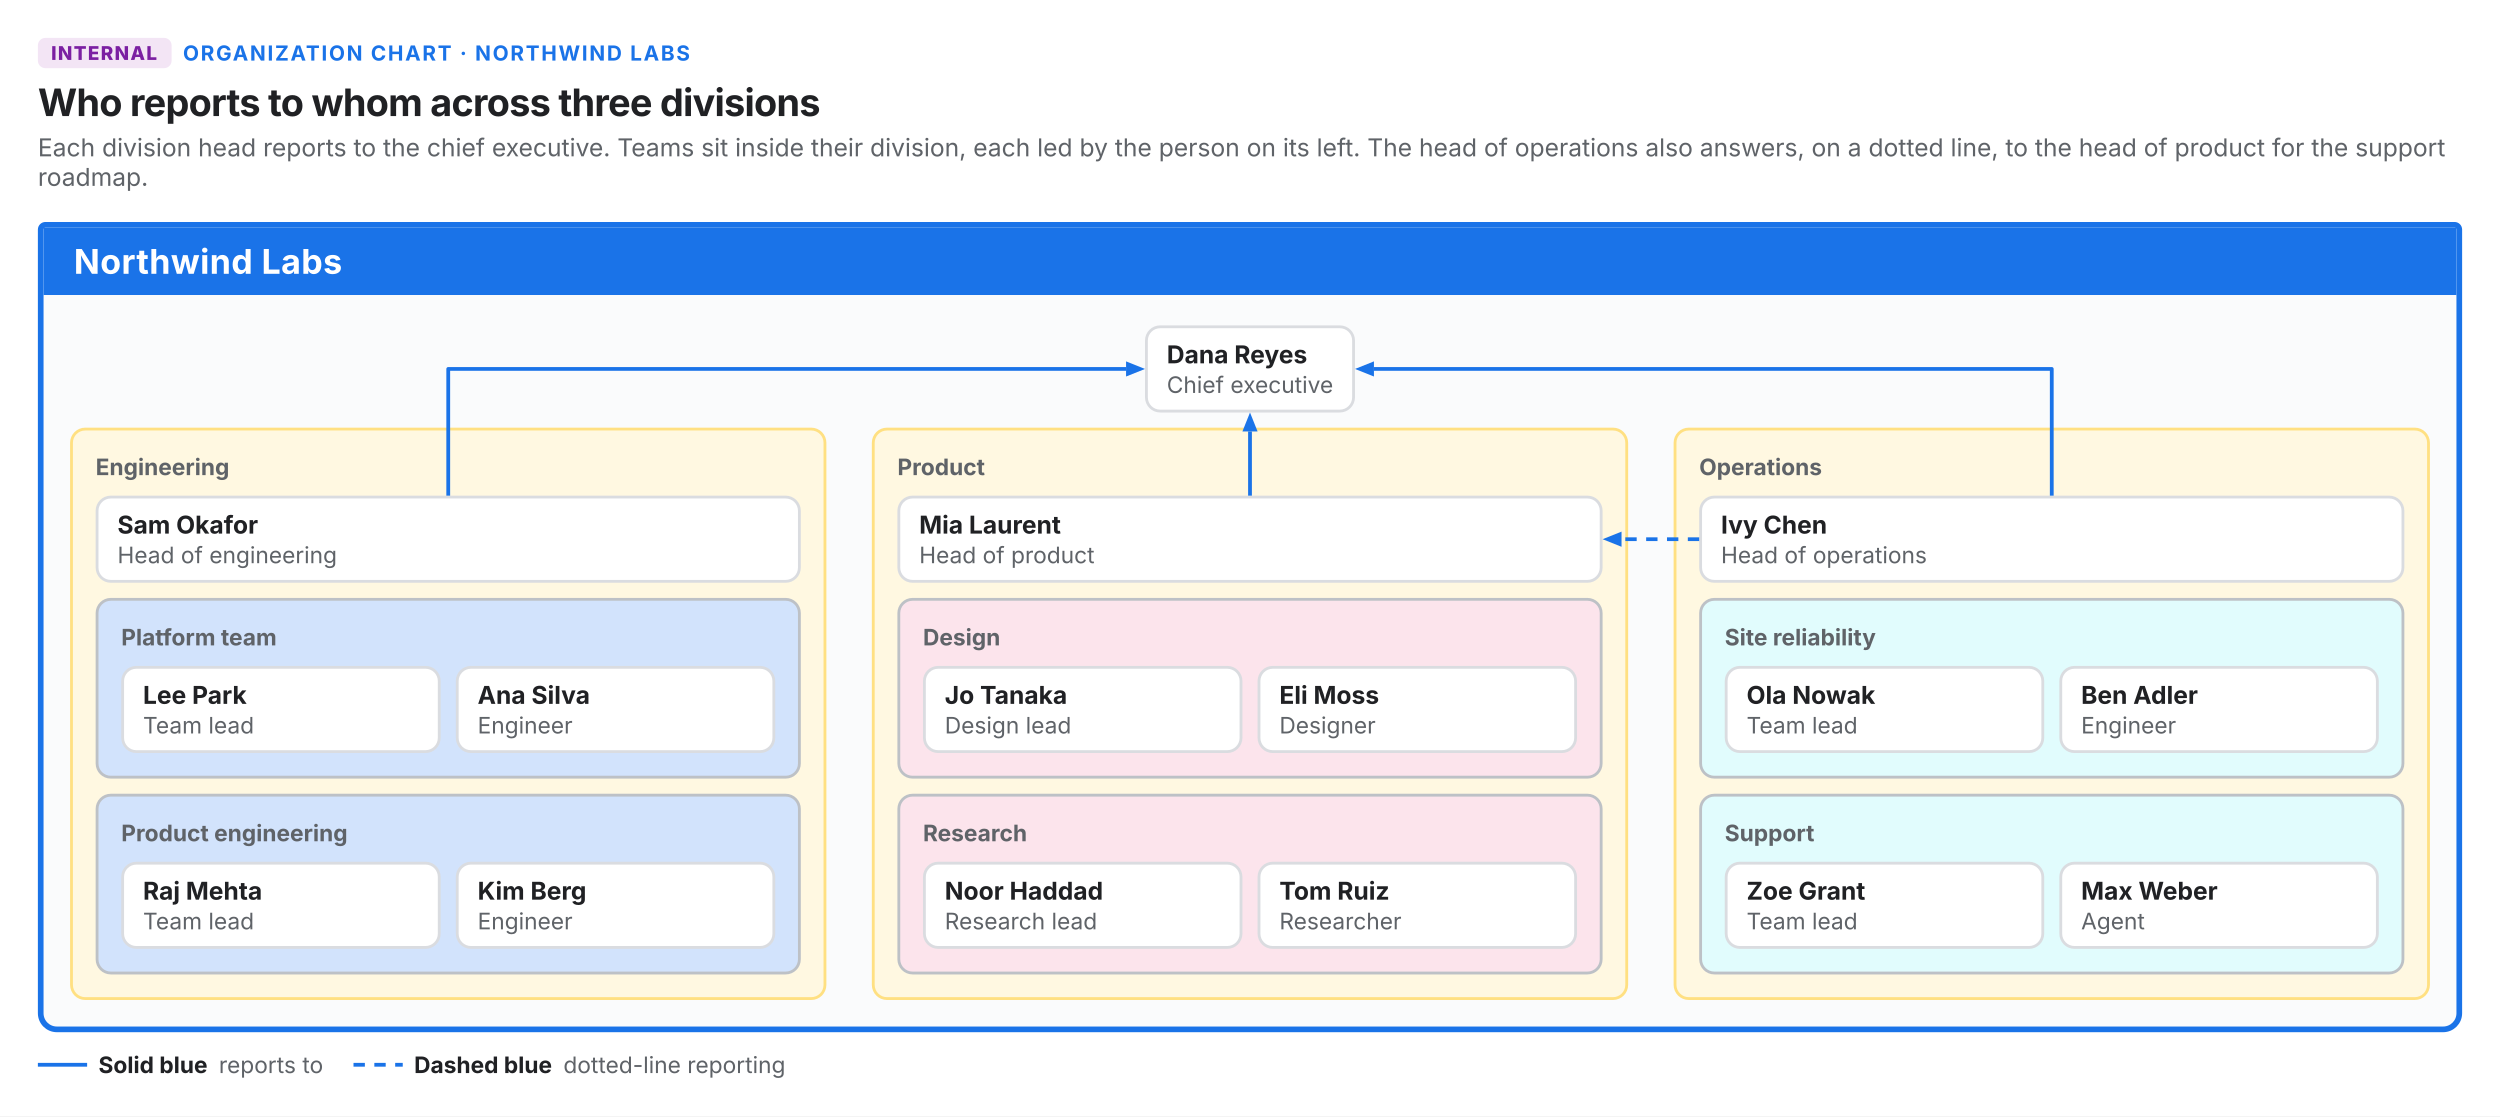
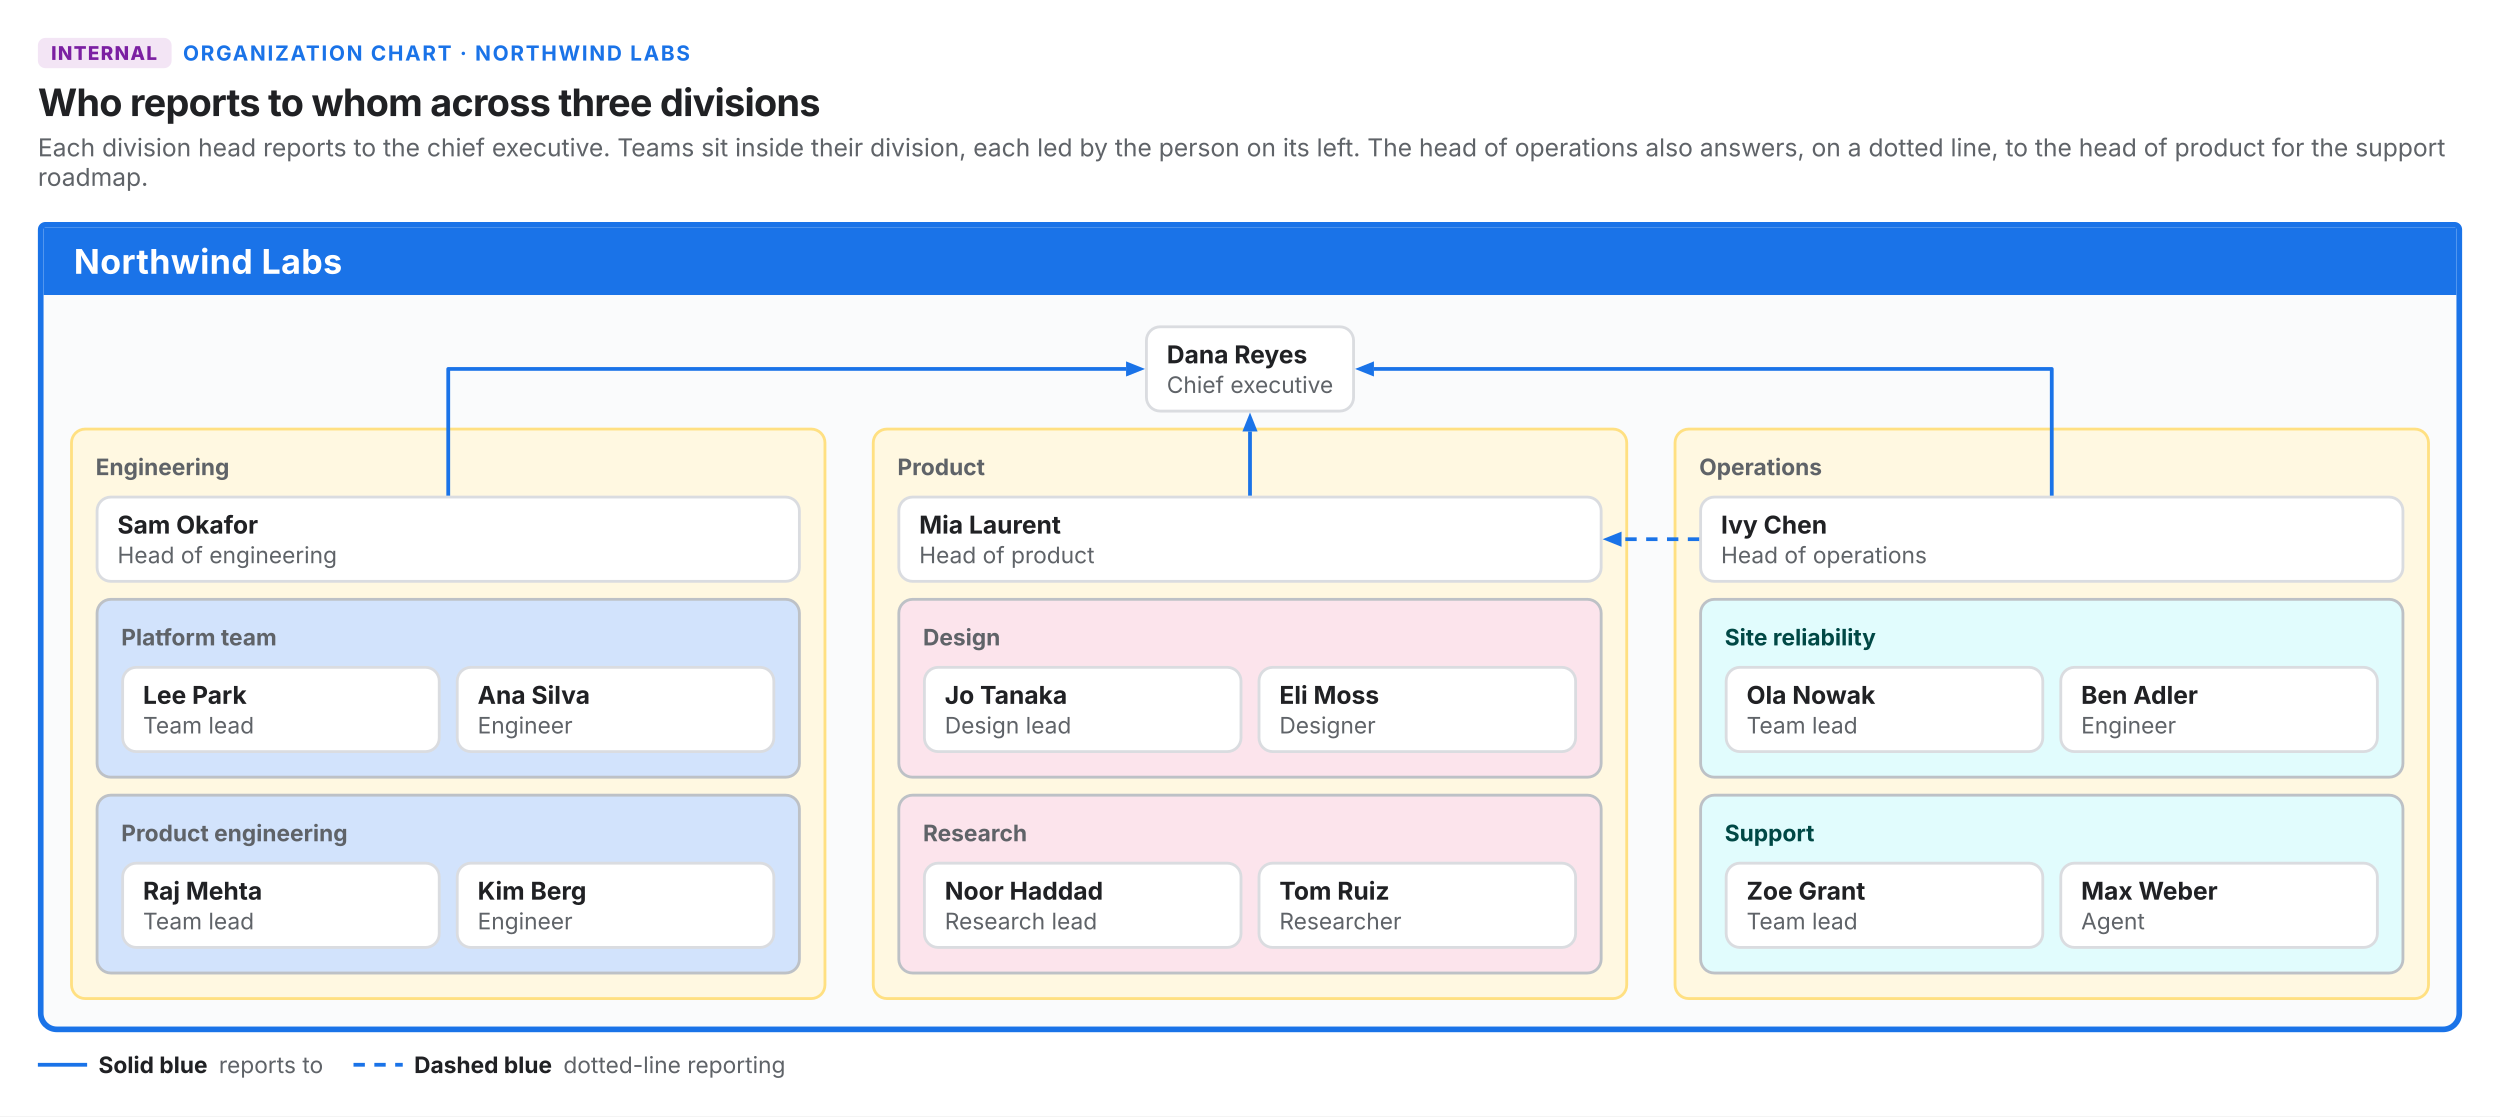
<svg xmlns="http://www.w3.org/2000/svg" width="1320" height="589.4" viewBox="0 0 1320 589.4">
  <rect x="0" y="0" width="1320" height="589.4" fill="#FFFFFF" />
  <defs>
    <marker id="arrow-center-blue" viewBox="0 0 10 8" refX="10" refY="4" markerWidth="10" markerHeight="8" markerUnits="userSpaceOnUse" orient="auto">
      <path d="M 0 0 L 10 4 L 0 8 Z" fill="#1A73E8" />
    </marker>
    <marker id="arrow-center-dash" viewBox="0 0 10 8" refX="10" refY="4" markerWidth="10" markerHeight="8" markerUnits="userSpaceOnUse" orient="auto">
      <path d="M 0 0 L 10 4 L 0 8 Z" fill="#1A73E8" />
    </marker>
  </defs>
  <g data-id="" data-tag="Page">
    <g data-id="/kicker" data-tag="Kicker">
      <rect x="20" y="20" width="70.61" height="16" rx="4" fill="#F3E5F5" />
      <text x="27" y="31.64" xml:space="preserve" font-family="Inter" font-size="10" font-weight="800" letter-spacing="0.7" fill="#7B1FA2">INTERNAL</text>
      <text x="96.61" y="32" xml:space="preserve" font-family="Inter" font-size="11" font-weight="700" letter-spacing="0.88" fill="#1A73E8">ORGANIZATION CHART · NORTHWIND LABS</text>
    </g>
    <g data-id="/title" data-tag="Title">
      <text x="20" y="61.28" xml:space="preserve" font-family="Inter" font-size="20" font-weight="700" letter-spacing="-0.4" fill="#202124">Who reports to whom across three divisions</text>
    </g>
    <g data-id="/lede" data-tag="Lede">
      <text x="20" y="82.53" xml:space="preserve" font-family="Inter" font-size="13" font-weight="400" fill="#5F6368">Each division head reports to the chief executive. Teams sit inside their division, each led by the person on its left. The head of operations also answers, on a dotted line, to the head of product for the support</text>
      <text x="20" y="98.13" xml:space="preserve" font-family="Inter" font-size="13" font-weight="400" fill="#5F6368">roadmap.</text>
    </g>
    <g data-id="/body" data-tag="Body">
      <g data-id="/body/0" data-tag="Zone" data-kind="system">
        <path d="M 24 117.2 H 1296 A 4 4 0 0 1 1300 121.2 V 535 A 10 10 0 0 1 1290 545 H 30 A 10 10 0 0 1 20 535 V 121.2 A 4 4 0 0 1 24 117.2 Z" fill="#FFFFFF" />
        <rect x="23" y="120.2" width="1274" height="35.6" fill="#1A73E8" />
        <rect x="23" y="155.8" width="1274" height="386.2" fill="#FAFBFC" />
        <path d="M 24 118.7 H 1296 A 2.5 2.5 0 0 1 1298.5 121.2 V 535 A 8.5 8.5 0 0 1 1290 543.5 H 30 A 8.5 8.5 0 0 1 21.5 535 V 121.2 A 2.5 2.5 0 0 1 24 118.7 Z" fill="none" stroke="#1A73E8" stroke-width="3" />
        <text x="39" y="144.55" xml:space="preserve" font-family="Inter" font-size="18" font-weight="700" letter-spacing="0.18" fill="#FFFFFF">Northwind Labs</text>
        <g data-id="/body/0/children/0" data-tag="Row">
          <g data-id="/body/0/children/0/children/0" data-tag="Pcard">
            <rect x="605.31" y="172.55" width="109.37" height="44.5" rx="7.25" fill="#FFFFFF" stroke="#DADCE0" stroke-width="1.5" />
            <text x="616.06" y="191.83" xml:space="preserve" font-family="Inter" font-size="13" font-weight="700" fill="#202124">Dana Reyes</text>
            <text x="616.06" y="207.47" xml:space="preserve" font-family="Inter" font-size="12" font-weight="400" fill="#5F6368">Chief executive</text>
          </g>
        </g>
        <g data-id="/body/0/children/1" data-tag="Row">
          <g data-id="/body/0/children/1/children/0" data-tag="Zone" data-kind="tile">
            <rect x="37.75" y="226.55" width="397.83" height="300.7" rx="7.25" fill="#FFF8E1" stroke="#FFE082" stroke-width="1.5" />
            <text x="50.5" y="250.87" xml:space="preserve" font-family="Inter" font-size="12" font-weight="700" fill="#5F6368">Engineering</text>
            <g data-id="/body/0/children/1/children/0/children/0" data-tag="Pcard">
              <rect x="51.25" y="262.45" width="370.83" height="44.5" rx="7.25" fill="#FFFFFF" stroke="#DADCE0" stroke-width="1.5" />
              <text x="62" y="281.73" xml:space="preserve" font-family="Inter" font-size="13" font-weight="700" fill="#202124">Sam Okafor</text>
              <text x="62" y="297.37" xml:space="preserve" font-family="Inter" font-size="12" font-weight="400" fill="#5F6368">Head of engineering</text>
            </g>
            <g data-id="/body/0/children/1/children/0/children/1" data-tag="Zone" data-kind="group-a">
              <rect x="51.25" y="316.45" width="370.83" height="93.9" rx="7.25" fill="#D2E3FC" stroke="#BDC1C6" stroke-width="1.5" />
              <text x="64" y="340.77" xml:space="preserve" font-family="Inter" font-size="12" font-weight="700" fill="#5F6368">Platform team</text>
              <g data-id="/body/0/children/1/children/0/children/1/children/0" data-tag="Row">
                <g data-id="/body/0/children/1/children/0/children/1/children/0/children/0" data-tag="Pcard">
                  <rect x="64.75" y="352.35" width="167.17" height="44.5" rx="7.25" fill="#FFFFFF" stroke="#DADCE0" stroke-width="1.5" />
                  <text x="75.5" y="371.63" xml:space="preserve" font-family="Inter" font-size="13" font-weight="700" fill="#202124">Lee Park</text>
                  <text x="75.5" y="387.27" xml:space="preserve" font-family="Inter" font-size="12" font-weight="400" fill="#5F6368">Team lead</text>
                </g>
                <g data-id="/body/0/children/1/children/0/children/1/children/0/children/1" data-tag="Pcard">
                  <rect x="241.42" y="352.35" width="167.17" height="44.5" rx="7.25" fill="#FFFFFF" stroke="#DADCE0" stroke-width="1.5" />
                  <text x="252.17" y="371.63" xml:space="preserve" font-family="Inter" font-size="13" font-weight="700" fill="#202124">Ana Silva</text>
                  <text x="252.17" y="387.27" xml:space="preserve" font-family="Inter" font-size="12" font-weight="400" fill="#5F6368">Engineer</text>
                </g>
              </g>
            </g>
            <g data-id="/body/0/children/1/children/0/children/2" data-tag="Zone" data-kind="group-a">
              <rect x="51.25" y="419.85" width="370.83" height="93.9" rx="7.25" fill="#D2E3FC" stroke="#BDC1C6" stroke-width="1.5" />
              <text x="64" y="444.17" xml:space="preserve" font-family="Inter" font-size="12" font-weight="700" fill="#5F6368">Product engineering</text>
              <g data-id="/body/0/children/1/children/0/children/2/children/0" data-tag="Row">
                <g data-id="/body/0/children/1/children/0/children/2/children/0/children/0" data-tag="Pcard">
                  <rect x="64.75" y="455.75" width="167.17" height="44.5" rx="7.25" fill="#FFFFFF" stroke="#DADCE0" stroke-width="1.5" />
                  <text x="75.5" y="475.03" xml:space="preserve" font-family="Inter" font-size="13" font-weight="700" fill="#202124">Raj Mehta</text>
                  <text x="75.5" y="490.67" xml:space="preserve" font-family="Inter" font-size="12" font-weight="400" fill="#5F6368">Team lead</text>
                </g>
                <g data-id="/body/0/children/1/children/0/children/2/children/0/children/1" data-tag="Pcard">
                  <rect x="241.42" y="455.75" width="167.17" height="44.5" rx="7.25" fill="#FFFFFF" stroke="#DADCE0" stroke-width="1.5" />
                  <text x="252.17" y="475.03" xml:space="preserve" font-family="Inter" font-size="13" font-weight="700" fill="#202124">Kim Berg</text>
                  <text x="252.17" y="490.67" xml:space="preserve" font-family="Inter" font-size="12" font-weight="400" fill="#5F6368">Engineer</text>
                </g>
              </g>
            </g>
          </g>
          <g data-id="/body/0/children/1/children/1" data-tag="Zone" data-kind="tile">
            <rect x="461.08" y="226.55" width="397.83" height="300.7" rx="7.25" fill="#FFF8E1" stroke="#FFE082" stroke-width="1.5" />
            <text x="473.83" y="250.87" xml:space="preserve" font-family="Inter" font-size="12" font-weight="700" fill="#5F6368">Product</text>
            <g data-id="/body/0/children/1/children/1/children/0" data-tag="Pcard">
              <rect x="474.58" y="262.45" width="370.83" height="44.5" rx="7.25" fill="#FFFFFF" stroke="#DADCE0" stroke-width="1.5" />
              <text x="485.33" y="281.73" xml:space="preserve" font-family="Inter" font-size="13" font-weight="700" fill="#202124">Mia Laurent</text>
              <text x="485.33" y="297.37" xml:space="preserve" font-family="Inter" font-size="12" font-weight="400" fill="#5F6368">Head of product</text>
            </g>
            <g data-id="/body/0/children/1/children/1/children/1" data-tag="Zone" data-kind="group-b">
              <rect x="474.58" y="316.45" width="370.83" height="93.9" rx="7.25" fill="#FCE4EC" stroke="#BDC1C6" stroke-width="1.5" />
              <text x="487.33" y="340.77" xml:space="preserve" font-family="Inter" font-size="12" font-weight="700" fill="#5F6368">Design</text>
              <g data-id="/body/0/children/1/children/1/children/1/children/0" data-tag="Row">
                <g data-id="/body/0/children/1/children/1/children/1/children/0/children/0" data-tag="Pcard">
                  <rect x="488.08" y="352.35" width="167.17" height="44.5" rx="7.25" fill="#FFFFFF" stroke="#DADCE0" stroke-width="1.5" />
                  <text x="498.83" y="371.63" xml:space="preserve" font-family="Inter" font-size="13" font-weight="700" fill="#202124">Jo Tanaka</text>
                  <text x="498.83" y="387.27" xml:space="preserve" font-family="Inter" font-size="12" font-weight="400" fill="#5F6368">Design lead</text>
                </g>
                <g data-id="/body/0/children/1/children/1/children/1/children/0/children/1" data-tag="Pcard">
                  <rect x="664.75" y="352.35" width="167.17" height="44.5" rx="7.25" fill="#FFFFFF" stroke="#DADCE0" stroke-width="1.5" />
                  <text x="675.5" y="371.63" xml:space="preserve" font-family="Inter" font-size="13" font-weight="700" fill="#202124">Eli Moss</text>
                  <text x="675.5" y="387.27" xml:space="preserve" font-family="Inter" font-size="12" font-weight="400" fill="#5F6368">Designer</text>
                </g>
              </g>
            </g>
            <g data-id="/body/0/children/1/children/1/children/2" data-tag="Zone" data-kind="group-b">
              <rect x="474.58" y="419.85" width="370.83" height="93.9" rx="7.25" fill="#FCE4EC" stroke="#BDC1C6" stroke-width="1.5" />
              <text x="487.33" y="444.17" xml:space="preserve" font-family="Inter" font-size="12" font-weight="700" fill="#5F6368">Research</text>
              <g data-id="/body/0/children/1/children/1/children/2/children/0" data-tag="Row">
                <g data-id="/body/0/children/1/children/1/children/2/children/0/children/0" data-tag="Pcard">
                  <rect x="488.08" y="455.75" width="167.17" height="44.5" rx="7.25" fill="#FFFFFF" stroke="#DADCE0" stroke-width="1.5" />
                  <text x="498.83" y="475.03" xml:space="preserve" font-family="Inter" font-size="13" font-weight="700" fill="#202124">Noor Haddad</text>
                  <text x="498.83" y="490.67" xml:space="preserve" font-family="Inter" font-size="12" font-weight="400" fill="#5F6368">Research lead</text>
                </g>
                <g data-id="/body/0/children/1/children/1/children/2/children/0/children/1" data-tag="Pcard">
                  <rect x="664.75" y="455.75" width="167.17" height="44.5" rx="7.25" fill="#FFFFFF" stroke="#DADCE0" stroke-width="1.5" />
                  <text x="675.5" y="475.03" xml:space="preserve" font-family="Inter" font-size="13" font-weight="700" fill="#202124">Tom Ruiz</text>
                  <text x="675.5" y="490.67" xml:space="preserve" font-family="Inter" font-size="12" font-weight="400" fill="#5F6368">Researcher</text>
                </g>
              </g>
            </g>
          </g>
          <g data-id="/body/0/children/1/children/2" data-tag="Zone" data-kind="tile">
            <rect x="884.42" y="226.55" width="397.83" height="300.7" rx="7.25" fill="#FFF8E1" stroke="#FFE082" stroke-width="1.5" />
            <text x="897.17" y="250.87" xml:space="preserve" font-family="Inter" font-size="12" font-weight="700" fill="#5F6368">Operations</text>
            <g data-id="/body/0/children/1/children/2/children/0" data-tag="Pcard">
              <rect x="897.92" y="262.45" width="370.83" height="44.5" rx="7.25" fill="#FFFFFF" stroke="#DADCE0" stroke-width="1.5" />
              <text x="908.67" y="281.73" xml:space="preserve" font-family="Inter" font-size="13" font-weight="700" fill="#202124">Ivy Chen</text>
              <text x="908.67" y="297.37" xml:space="preserve" font-family="Inter" font-size="12" font-weight="400" fill="#5F6368">Head of operations</text>
            </g>
            <g data-id="/body/0/children/1/children/2/children/1" data-tag="Zone" data-kind="group-c">
              <rect x="897.92" y="316.45" width="370.83" height="93.9" rx="7.25" fill="#E1FCFD" stroke="#BDC1C6" stroke-width="1.5" />
-               <text x="910.67" y="340.77" xml:space="preserve" font-family="Inter" font-size="12" font-weight="700" fill="#5F6368">Site reliability</text>
+               <text x="910.67" y="340.77" xml:space="preserve" font-family="Inter" font-size="12" font-weight="700" fill="#004845">Site reliability</text>
              <g data-id="/body/0/children/1/children/2/children/1/children/0" data-tag="Row">
                <g data-id="/body/0/children/1/children/2/children/1/children/0/children/0" data-tag="Pcard">
                  <rect x="911.42" y="352.35" width="167.17" height="44.5" rx="7.25" fill="#FFFFFF" stroke="#DADCE0" stroke-width="1.5" />
                  <text x="922.17" y="371.63" xml:space="preserve" font-family="Inter" font-size="13" font-weight="700" fill="#202124">Ola Nowak</text>
                  <text x="922.17" y="387.27" xml:space="preserve" font-family="Inter" font-size="12" font-weight="400" fill="#5F6368">Team lead</text>
                </g>
                <g data-id="/body/0/children/1/children/2/children/1/children/0/children/1" data-tag="Pcard">
                  <rect x="1088.08" y="352.35" width="167.17" height="44.5" rx="7.25" fill="#FFFFFF" stroke="#DADCE0" stroke-width="1.5" />
                  <text x="1098.83" y="371.63" xml:space="preserve" font-family="Inter" font-size="13" font-weight="700" fill="#202124">Ben Adler</text>
                  <text x="1098.83" y="387.27" xml:space="preserve" font-family="Inter" font-size="12" font-weight="400" fill="#5F6368">Engineer</text>
                </g>
              </g>
            </g>
            <g data-id="/body/0/children/1/children/2/children/2" data-tag="Zone" data-kind="group-c">
              <rect x="897.92" y="419.85" width="370.83" height="93.9" rx="7.25" fill="#E1FCFD" stroke="#BDC1C6" stroke-width="1.5" />
-               <text x="910.67" y="444.17" xml:space="preserve" font-family="Inter" font-size="12" font-weight="700" fill="#5F6368">Support</text>
+               <text x="910.67" y="444.17" xml:space="preserve" font-family="Inter" font-size="12" font-weight="700" fill="#004845">Support</text>
              <g data-id="/body/0/children/1/children/2/children/2/children/0" data-tag="Row">
                <g data-id="/body/0/children/1/children/2/children/2/children/0/children/0" data-tag="Pcard">
                  <rect x="911.42" y="455.75" width="167.17" height="44.5" rx="7.25" fill="#FFFFFF" stroke="#DADCE0" stroke-width="1.5" />
                  <text x="922.17" y="475.03" xml:space="preserve" font-family="Inter" font-size="13" font-weight="700" fill="#202124">Zoe Grant</text>
                  <text x="922.17" y="490.67" xml:space="preserve" font-family="Inter" font-size="12" font-weight="400" fill="#5F6368">Team lead</text>
                </g>
                <g data-id="/body/0/children/1/children/2/children/2/children/0/children/1" data-tag="Pcard">
                  <rect x="1088.08" y="455.75" width="167.17" height="44.5" rx="7.25" fill="#FFFFFF" stroke="#DADCE0" stroke-width="1.5" />
                  <text x="1098.83" y="475.03" xml:space="preserve" font-family="Inter" font-size="13" font-weight="700" fill="#202124">Max Weber</text>
                  <text x="1098.83" y="490.67" xml:space="preserve" font-family="Inter" font-size="12" font-weight="400" fill="#5F6368">Agent</text>
                </g>
              </g>
            </g>
          </g>
        </g>
      </g>
    </g>
    <g data-id="/legend" data-tag="Legend">
      <g data-id="/legend/0" data-tag="LegendEntry" data-kind="blue">
        <line x1="20" y1="562.2" x2="46" y2="562.2" stroke="#1A73E8" stroke-width="2" />
        <text x="52" y="566.57" xml:space="preserve" font-family="Inter" font-size="12" font-weight="700" fill="#202124">Solid blue</text>
        <text x="115.56" y="566.57" xml:space="preserve" font-family="Inter" font-size="12" font-weight="400" fill="#5F6368">reports to</text>
      </g>
      <g data-id="/legend/1" data-tag="LegendEntry" data-kind="dash">
        <line x1="186.65" y1="562.2" x2="212.65" y2="562.2" stroke="#1A73E8" stroke-width="2" stroke-dasharray="6 5" />
        <text x="218.65" y="566.57" xml:space="preserve" font-family="Inter" font-size="12" font-weight="700" fill="#202124">Dashed blue</text>
        <text x="297.46" y="566.57" xml:space="preserve" font-family="Inter" font-size="12" font-weight="400" fill="#5F6368">dotted-line reporting</text>
      </g>
    </g>
  </g>
  <g data-id="/links/0" data-tag="Link" data-kind="blue">
    <path d="M 236.67 261.7 L 236.67 194.8 L 594.56 194.8" fill="none" stroke="#1A73E8" stroke-width="2" stroke-linejoin="round" />
    <line x1="594.56" y1="194.8" x2="604.56" y2="194.8" stroke="none" marker-end="url(#arrow-center-blue)" />
  </g>
  <g data-id="/links/1" data-tag="Link" data-kind="blue">
    <path d="M 660 261.7 L 660 227.8" fill="none" stroke="#1A73E8" stroke-width="2" stroke-linejoin="round" />
    <line x1="660" y1="227.8" x2="660" y2="217.8" stroke="none" marker-end="url(#arrow-center-blue)" />
  </g>
  <g data-id="/links/2" data-tag="Link" data-kind="blue">
    <path d="M 1083.33 261.7 L 1083.33 194.8 L 725.44 194.8" fill="none" stroke="#1A73E8" stroke-width="2" stroke-linejoin="round" />
    <line x1="725.44" y1="194.8" x2="715.44" y2="194.8" stroke="none" marker-end="url(#arrow-center-blue)" />
  </g>
  <g data-id="/links/3" data-tag="Link" data-kind="dash">
    <path d="M 897.17 284.7 L 856.17 284.7" fill="none" stroke="#1A73E8" stroke-width="2" stroke-dasharray="6 5" stroke-linejoin="round" />
    <line x1="856.17" y1="284.7" x2="846.17" y2="284.7" stroke="none" marker-end="url(#arrow-center-dash)" />
  </g>
</svg>
